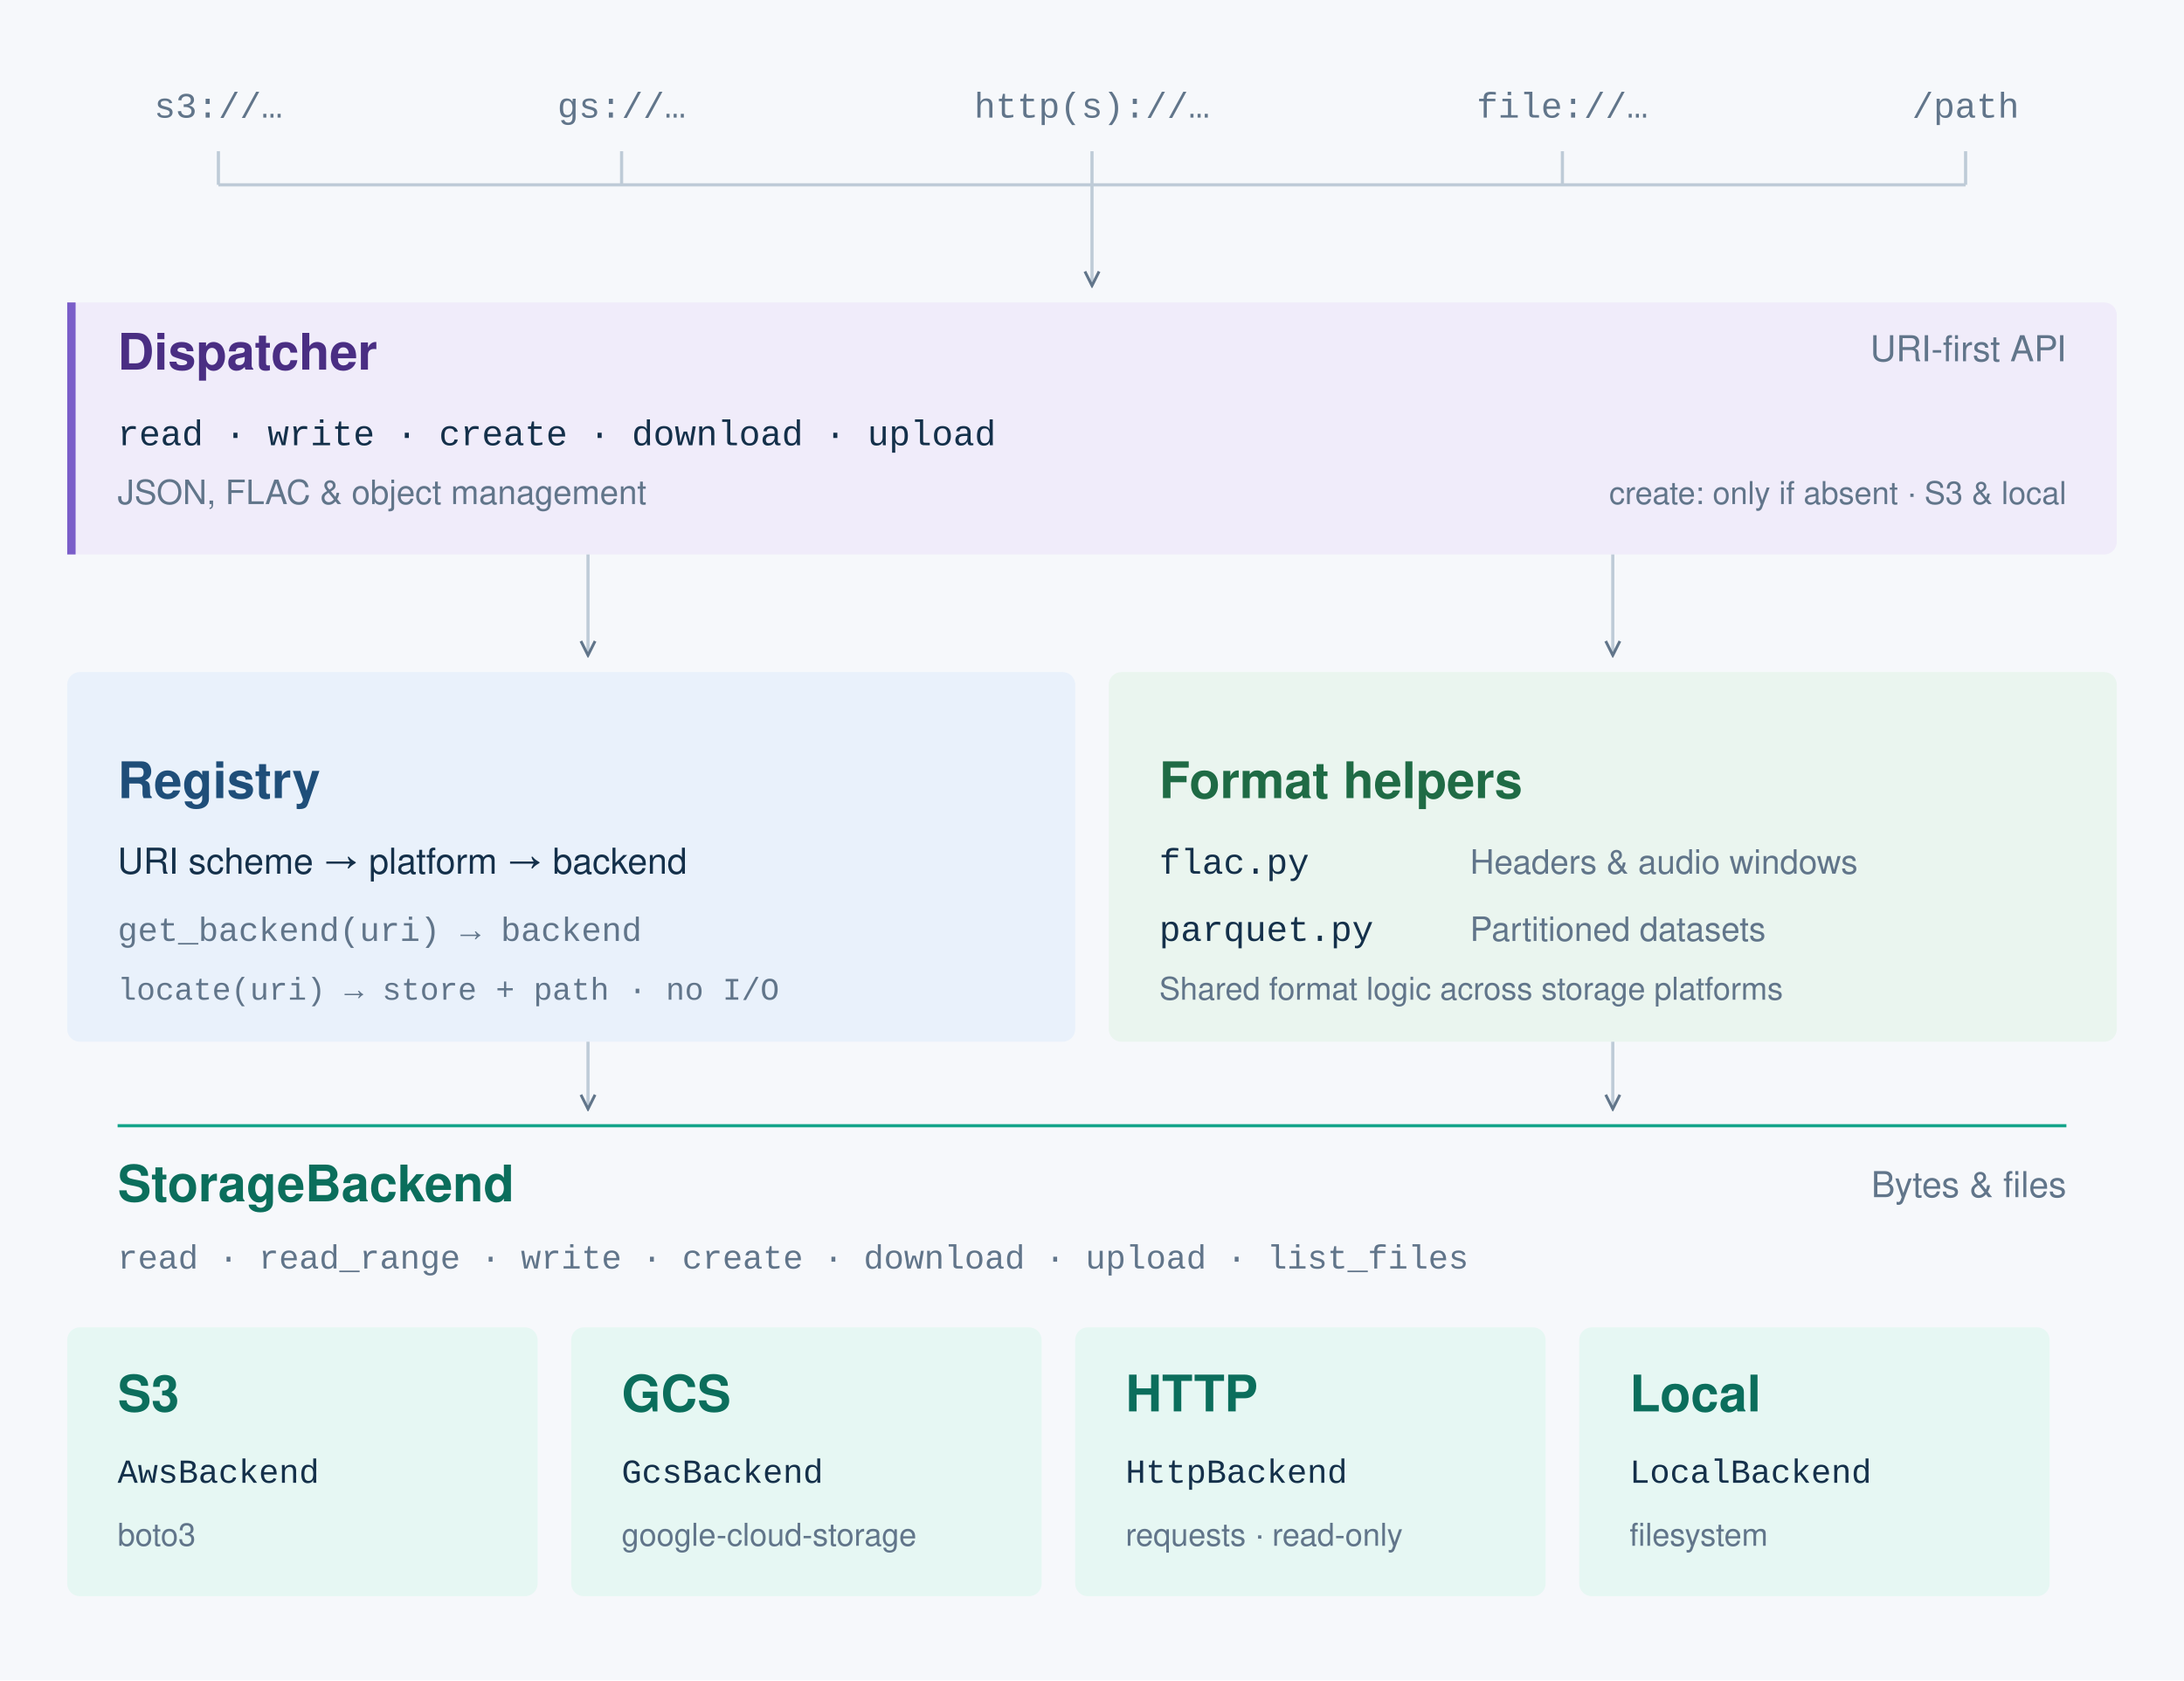
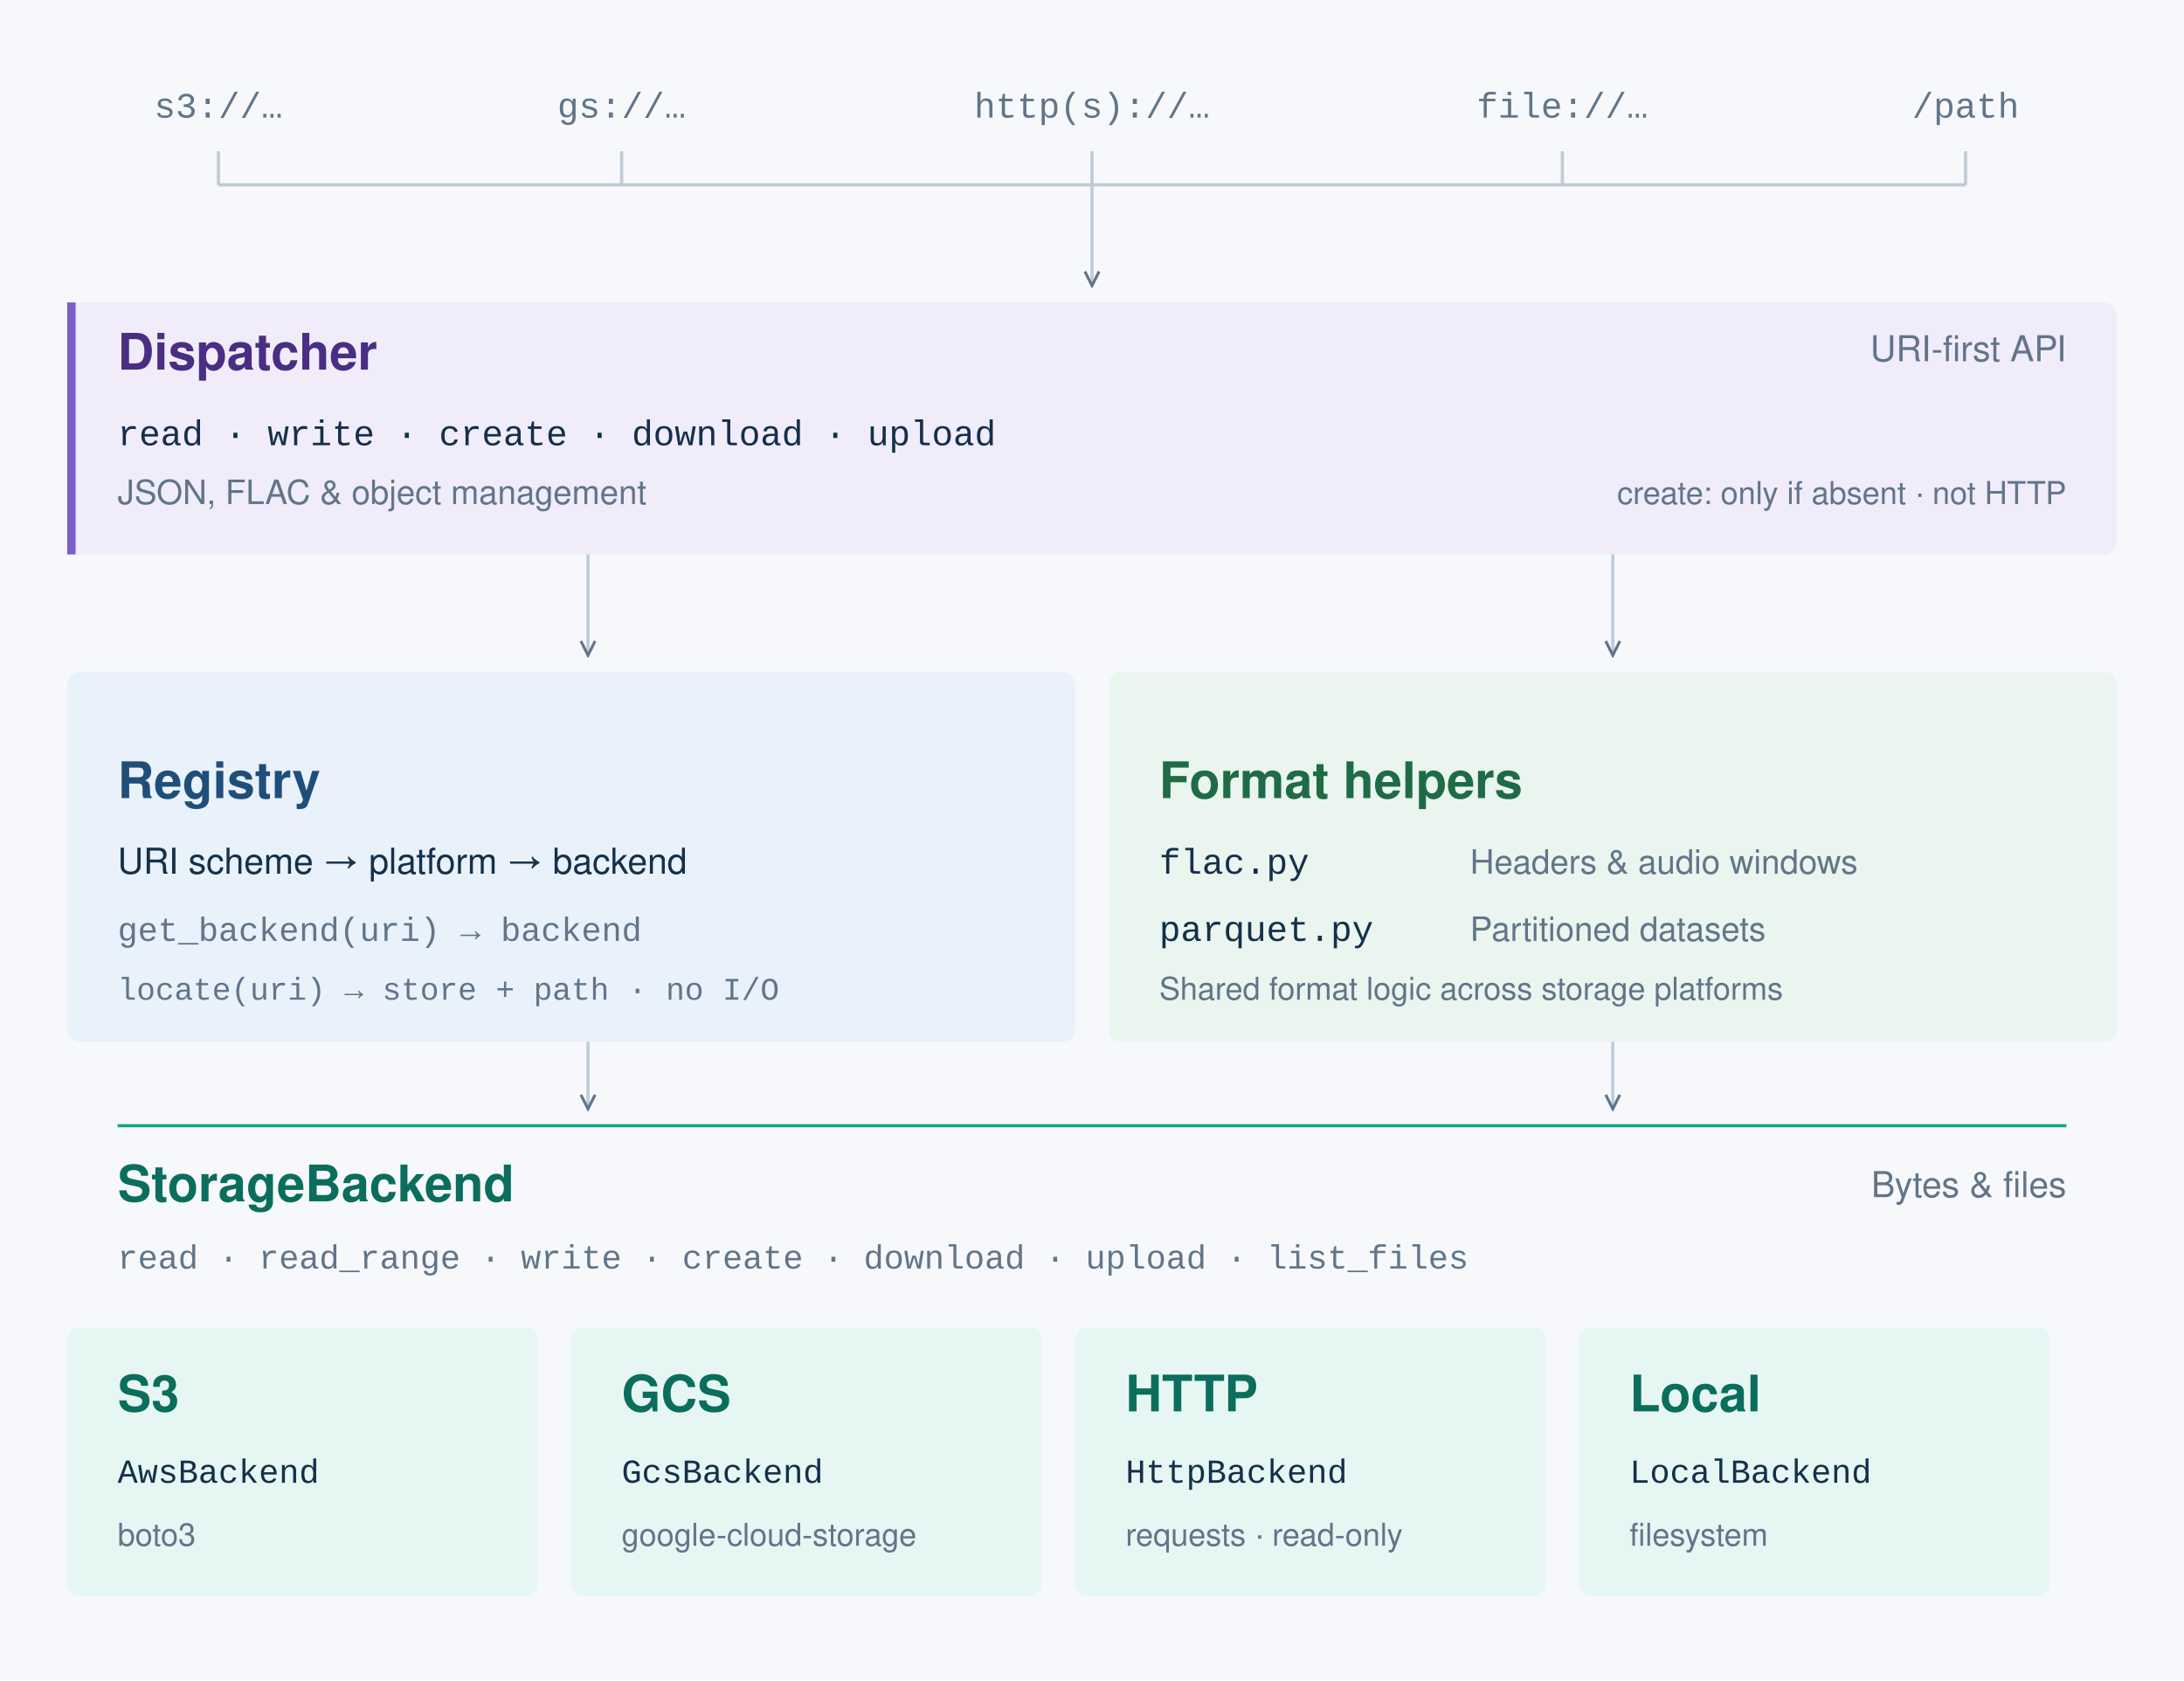
<svg xmlns="http://www.w3.org/2000/svg" width="1040" height="800" viewBox="0 0 1040 800" role="img" aria-labelledby="title desc">
  <defs>
    <marker id="arrow" viewBox="0 0 8 8" refX="7" refY="4" markerWidth="6" markerHeight="6" orient="auto">
      <path d="M1 1 L7 4 L1 7" fill="none" stroke="#61758a" stroke-width="1.2" />
    </marker>
  </defs>
  <style>text{font-family:-apple-system,BlinkMacSystemFont,'Segoe UI',Helvetica,Arial,sans-serif;fill:#14304a}.mono{font-family:'SFMono-Regular',Consolas,'Liberation Mono',monospace}.heading{font-family:Helvetica,Arial,sans-serif;font-size:24px;font-weight:600}</style>
  <rect width="1040" height="800" fill="#f6f8fb" />
  <text x="104" y="56" font-size="17" font-weight="400" style="fill:#61758a" text-anchor="middle" class="mono">s3://…</text>
  <path d="M104 72 V88" fill="none" stroke="#becbd7" stroke-width="1.5" />
  <text x="296" y="56" font-size="17" font-weight="400" style="fill:#61758a" text-anchor="middle" class="mono">gs://…</text>
  <path d="M296 72 V88" fill="none" stroke="#becbd7" stroke-width="1.5" />
  <text x="520" y="56" font-size="17" font-weight="400" style="fill:#61758a" text-anchor="middle" class="mono">http(s)://…</text>
  <path d="M520 72 V88" fill="none" stroke="#becbd7" stroke-width="1.5" />
  <text x="744" y="56" font-size="17" font-weight="400" style="fill:#61758a" text-anchor="middle" class="mono">file://…</text>
  <path d="M744 72 V88" fill="none" stroke="#becbd7" stroke-width="1.5" />
  <text x="936" y="56" font-size="17" font-weight="400" style="fill:#61758a" text-anchor="middle" class="mono">/path</text>
  <path d="M936 72 V88" fill="none" stroke="#becbd7" stroke-width="1.5" />
  <path d="M104 88 H936 M520 88 V136" fill="none" stroke="#becbd7" stroke-width="1.5" marker-end="url(#arrow)" />
  <rect x="32" y="144" width="976" height="120" rx="6" fill="#f0ecfa" stroke="none" />
  <rect x="32" y="144" width="4" height="120" rx="0" fill="#7a5ec9" stroke="none" />
  <text x="56" y="176" style="fill:#4a2e83" text-anchor="start" class="heading">Dispatcher</text>
  <text x="984" y="172" font-size="17" font-weight="400" style="fill:#61758a" text-anchor="end">URI-first API</text>
  <text x="56" y="212" font-size="17" font-weight="400" style="fill:#14304a" text-anchor="start" class="mono">read · write · create · download · upload</text>
  <text x="56" y="240" font-size="16" font-weight="400" style="fill:#61758a" text-anchor="start">JSON, FLAC &amp; object management</text>
  <path d="M280 264 V312" fill="none" stroke="#becbd7" stroke-width="1.5" marker-end="url(#arrow)" />
  <path d="M768 264 V312" fill="none" stroke="#becbd7" stroke-width="1.5" marker-end="url(#arrow)" />
  <rect x="32" y="320" width="480" height="176" rx="6" fill="#e9f1fb" stroke="none" />
  <rect x="528" y="320" width="480" height="176" rx="6" fill="#eaf5ef" stroke="none" />
  <text x="56" y="380" style="fill:#1f4e79" text-anchor="start" class="heading">Registry</text>
  <text x="56" y="416" font-size="17" font-weight="400" style="fill:#14304a" text-anchor="start">URI scheme → platform → backend</text>
  <text x="56" y="448" font-size="16" font-weight="400" style="fill:#61758a" text-anchor="start" class="mono">get_backend(uri) → backend</text>
  <text x="56" y="476" font-size="15" font-weight="400" style="fill:#61758a" text-anchor="start" class="mono">locate(uri) → store + path · no I/O</text>
  <text x="552" y="380" style="fill:#1f6b45" text-anchor="start" class="heading">Format helpers</text>
  <text x="552" y="416" font-size="17" font-weight="400" style="fill:#14304a" text-anchor="start" class="mono">flac.py</text>
  <text x="700" y="416" font-size="16" font-weight="400" style="fill:#61758a" text-anchor="start">Headers &amp; audio windows</text>
  <text x="552" y="448" font-size="17" font-weight="400" style="fill:#14304a" text-anchor="start" class="mono">parquet.py</text>
  <text x="700" y="448" font-size="16" font-weight="400" style="fill:#61758a" text-anchor="start">Partitioned datasets</text>
  <text x="552" y="476" font-size="15" font-weight="400" style="fill:#61758a" text-anchor="start">Shared format logic across storage platforms</text>
  <path d="M280 496 V528" fill="none" stroke="#becbd7" stroke-width="1.5" marker-end="url(#arrow)" />
  <path d="M768 496 V528" fill="none" stroke="#becbd7" stroke-width="1.5" marker-end="url(#arrow)" />
  <path d="M56 536 H984" fill="none" stroke="#14a48a" stroke-width="1.5" />
  <text x="56" y="572" style="fill:#0b6e5c" text-anchor="start" class="heading">StorageBackend</text>
  <text x="984" y="570" font-size="17" font-weight="400" style="fill:#61758a" text-anchor="end">Bytes &amp; files</text>
  <text x="56" y="604" font-size="16" font-weight="400" style="fill:#61758a" text-anchor="start" class="mono">read · read_range · write · create · download · upload · list_files</text>
  <rect x="32" y="632" width="224" height="128" rx="6" fill="#e6f7f3" stroke="none" />
  <text x="56" y="672" style="fill:#0b6e5c" text-anchor="start" class="heading">S3</text>
  <text x="56" y="706" font-size="16" font-weight="400" style="fill:#14304a" text-anchor="start" class="mono">AwsBackend</text>
  <text x="56" y="736" font-size="15" font-weight="400" style="fill:#61758a" text-anchor="start">boto3</text>
  <rect x="272" y="632" width="224" height="128" rx="6" fill="#e6f7f3" stroke="none" />
  <text x="296" y="672" style="fill:#0b6e5c" text-anchor="start" class="heading">GCS</text>
  <text x="296" y="706" font-size="16" font-weight="400" style="fill:#14304a" text-anchor="start" class="mono">GcsBackend</text>
  <text x="296" y="736" font-size="15" font-weight="400" style="fill:#61758a" text-anchor="start">google-cloud-storage</text>
  <rect x="512" y="632" width="224" height="128" rx="6" fill="#e6f7f3" stroke="none" />
  <text x="536" y="672" style="fill:#0b6e5c" text-anchor="start" class="heading">HTTP</text>
  <text x="536" y="706" font-size="16" font-weight="400" style="fill:#14304a" text-anchor="start" class="mono">HttpBackend</text>
  <text x="536" y="736" font-size="15" font-weight="400" style="fill:#61758a" text-anchor="start">requests · read-only</text>
  <rect x="752" y="632" width="224" height="128" rx="6" fill="#e6f7f3" stroke="none" />
  <text x="776" y="672" style="fill:#0b6e5c" text-anchor="start" class="heading">Local</text>
  <text x="776" y="706" font-size="16" font-weight="400" style="fill:#14304a" text-anchor="start" class="mono">LocalBackend</text>
  <text x="776" y="736" font-size="15" font-weight="400" style="fill:#61758a" text-anchor="start">filesystem</text>
-   <text x="984" y="240" font-size="15" text-anchor="end" style="fill:#61758a">create: only if absent · S3 &amp; local</text>
+   <text x="984" y="240" font-size="15" text-anchor="end" style="fill:#61758a">create: only if absent · not HTTP</text>
</svg>
